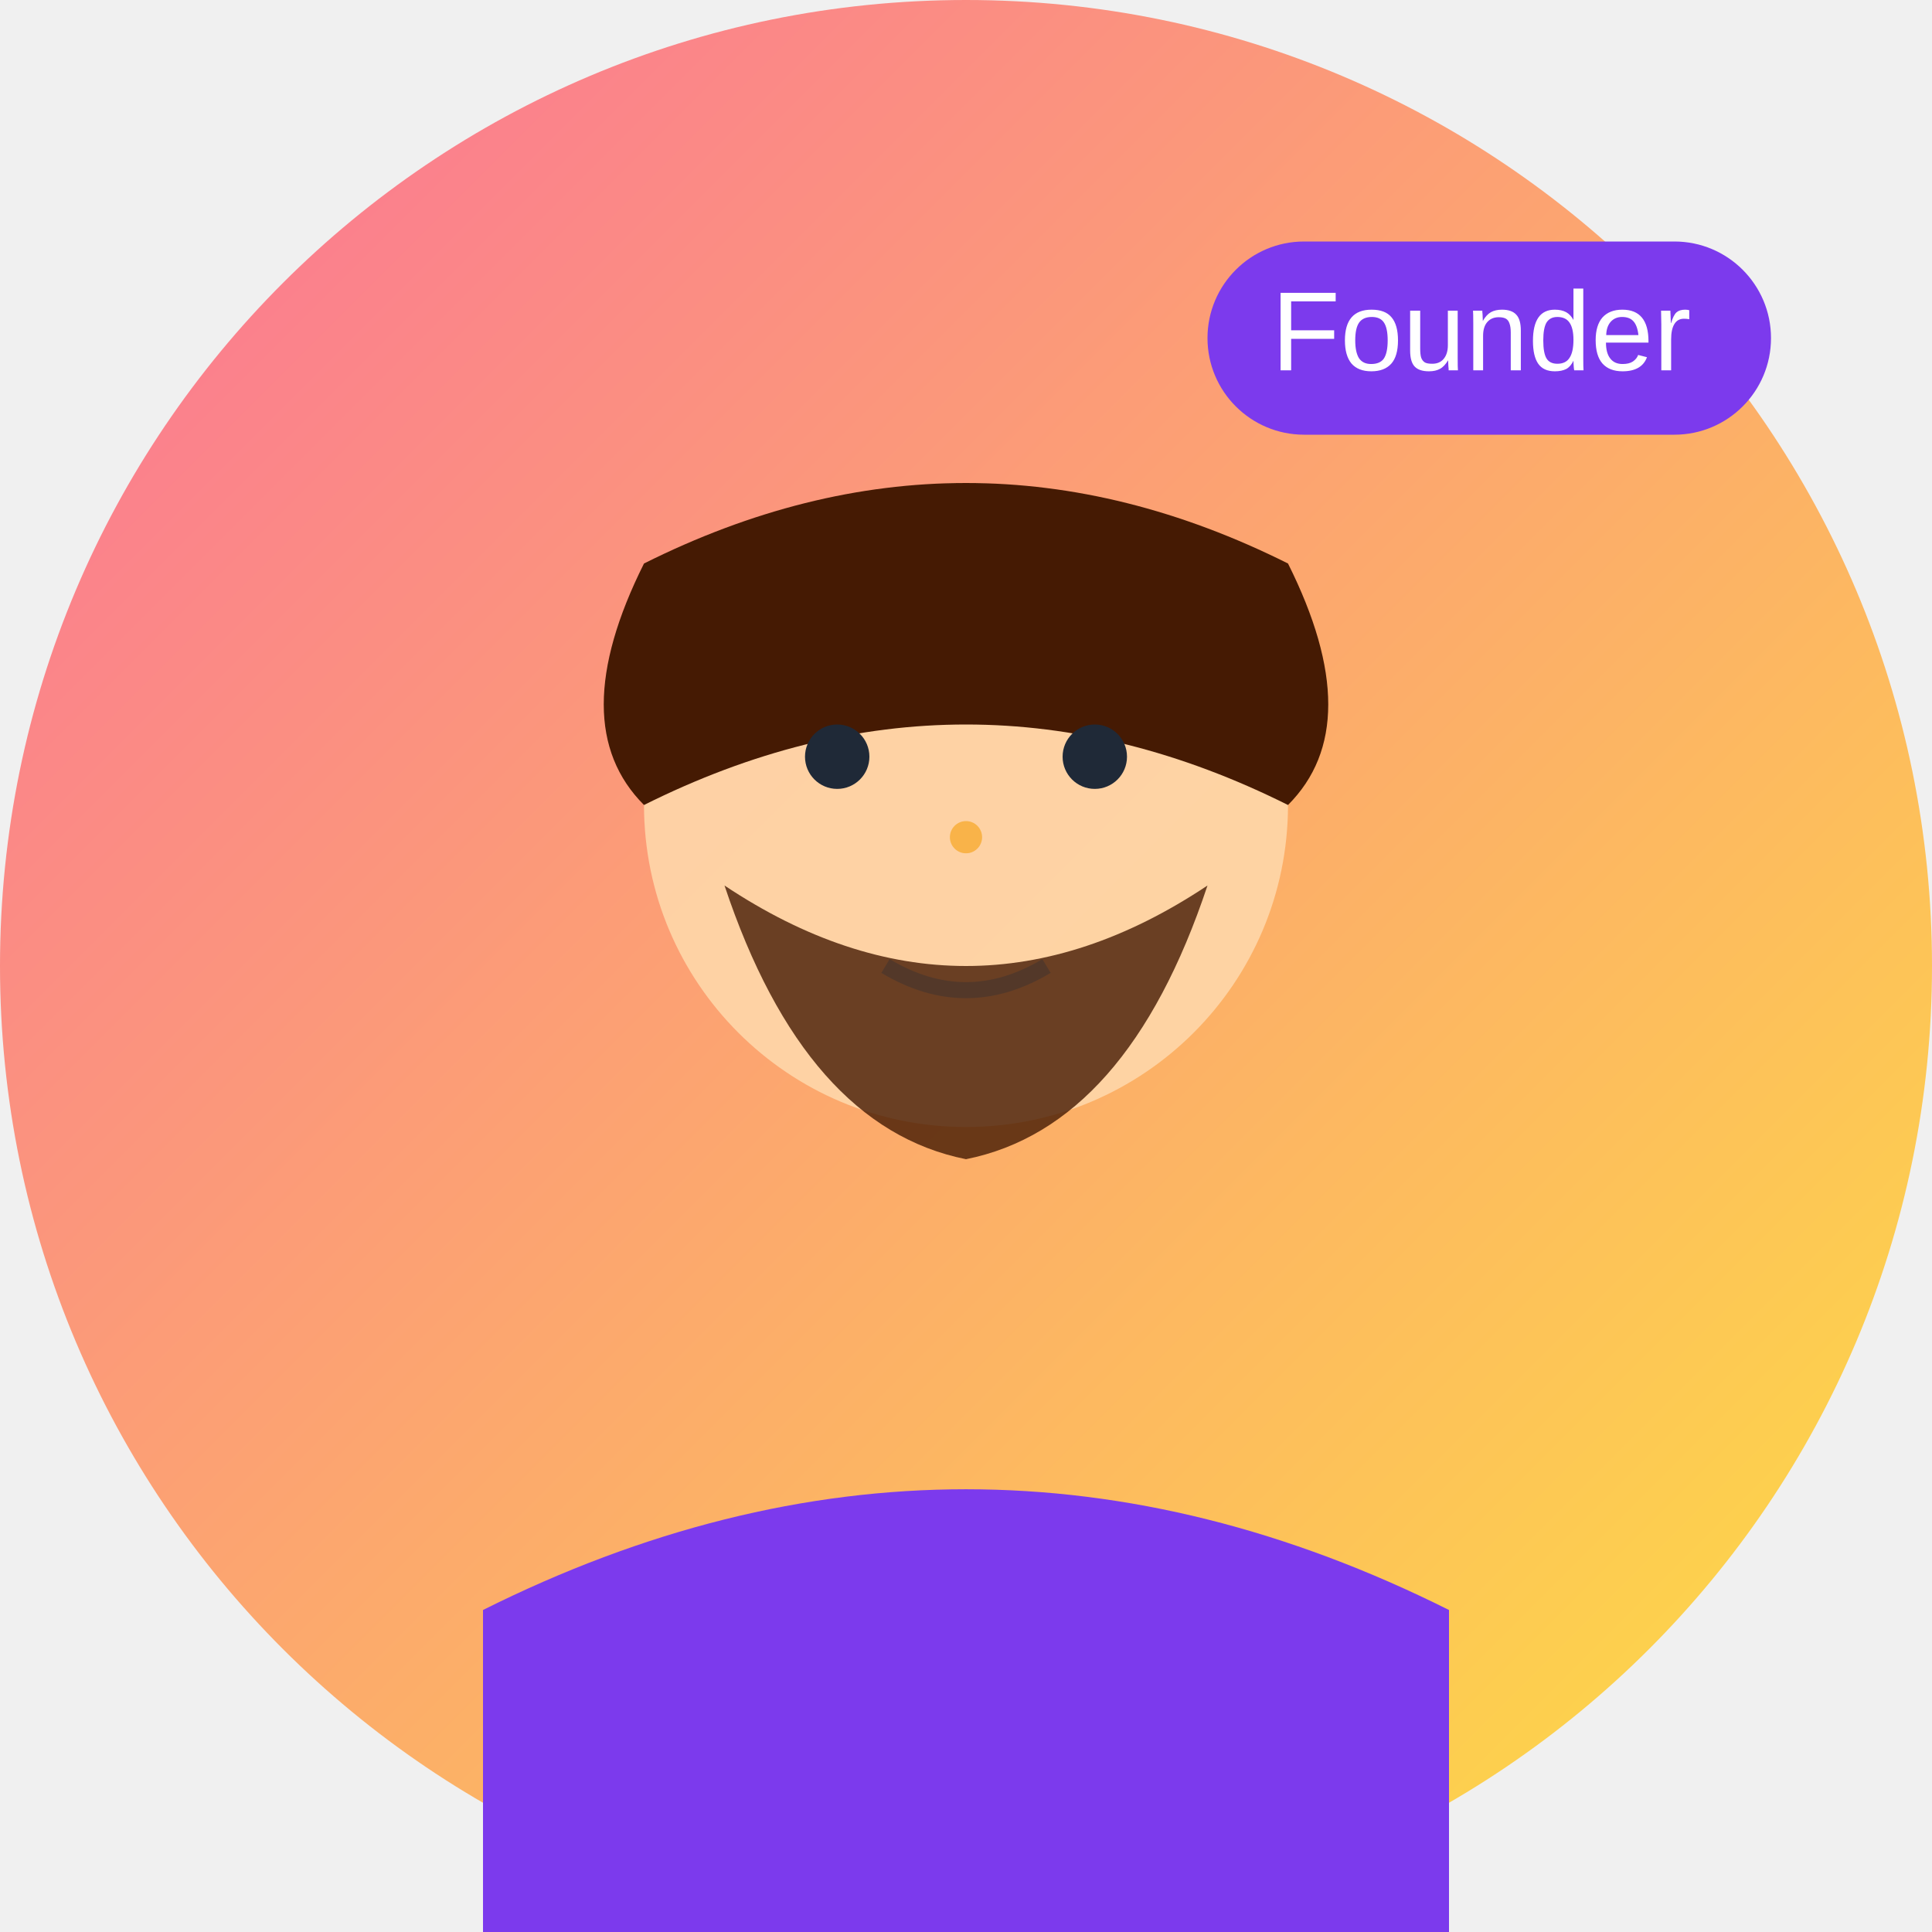
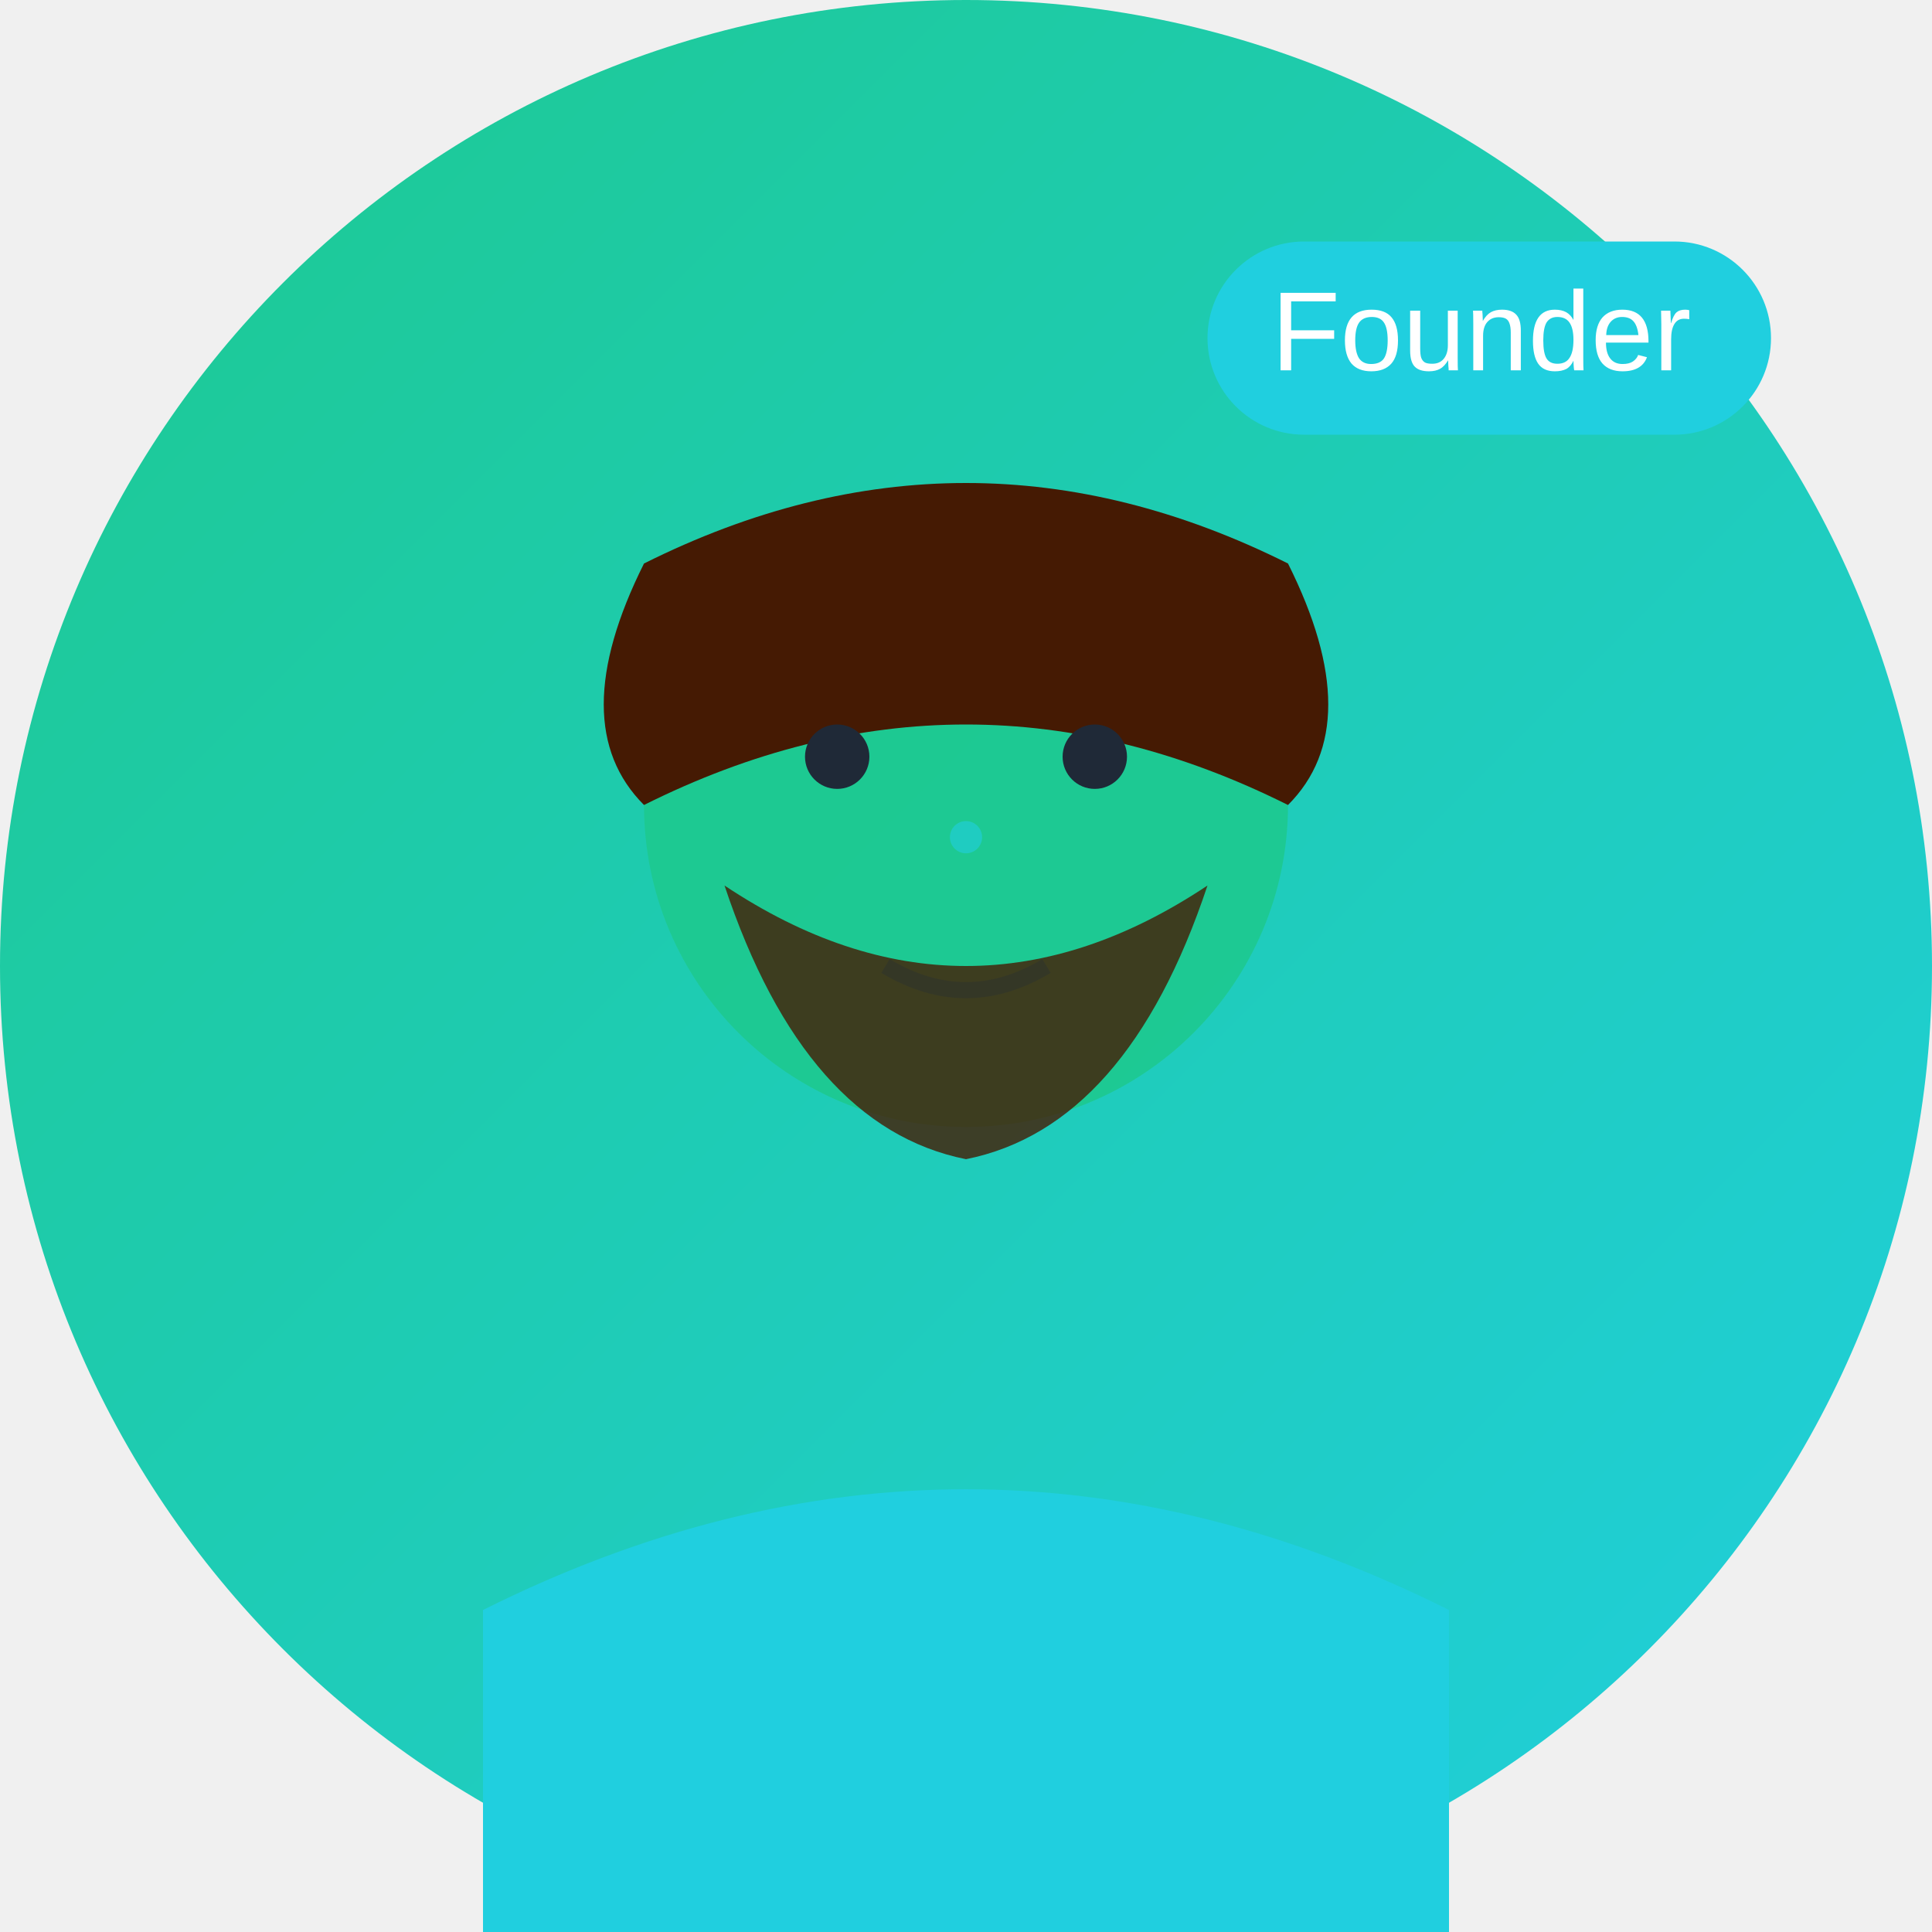
<svg xmlns="http://www.w3.org/2000/svg" width="120" height="120" viewBox="0 0 120 120">
  <defs>
    <linearGradient id="avatar4" x1="0%" y1="0%" x2="100%" y2="100%">
-       <stop offset="0%" style="stop-color:#fa709a;stop-opacity:1" />
-       <stop offset="100%" style="stop-color:#fee140;stop-opacity:1" />
+       <stop offset="0%" style="stop-color:hsl(160, 75%, 45%);stop-opacity:1" />
+       <stop offset="100%" style="stop-color:hsl(185, 75%, 50%);stop-opacity:1" />
    </linearGradient>
  </defs>
  <circle cx="60" cy="60" r="60" fill="url(#avatar4)" />
-   <circle cx="60" cy="50" r="20" fill="#fed7aa" opacity="0.9" />
+   <circle cx="60" cy="50" r="20" fill="hsl(160, 75%, 45%)" opacity="0.9" />
  <path d="M40 35 Q60 25 80 35 Q85 45 80 50 Q60 40 40 50 Q35 45 40 35" fill="#451a03" />
  <path d="M45 55 Q60 65 75 55 Q70 70 60 72 Q50 70 45 55" fill="#451a03" opacity="0.8" />
  <circle cx="52" cy="47" r="2" fill="#1f2937" />
  <circle cx="68" cy="47" r="2" fill="#1f2937" />
-   <circle cx="60" cy="52" r="1" fill="#f59e0b" opacity="0.6" />
+   <circle cx="60" cy="52" r="1" fill="hsl(185, 75%, 50%)" opacity="0.6" />
  <path d="M55 60 Q60 63 65 60" stroke="#1f2937" stroke-width="1" fill="none" opacity="0.3" />
-   <path d="M30 100 Q60 85 90 100 L90 120 L30 120 Z" fill="#7c3aed" />
-   <rect x="75" y="15" width="35" height="12" rx="6" fill="#7c3aed" />
+   <path d="M30 100 Q60 85 90 100 L90 120 L30 120 Z" fill="hsl(185, 75%, 50%)" />
+   <rect x="75" y="15" width="35" height="12" rx="6" fill="hsl(185, 75%, 50%)" />
  <text x="92" y="23" font-family="Arial, sans-serif" font-size="7" fill="white" text-anchor="middle">Founder</text>
</svg>
